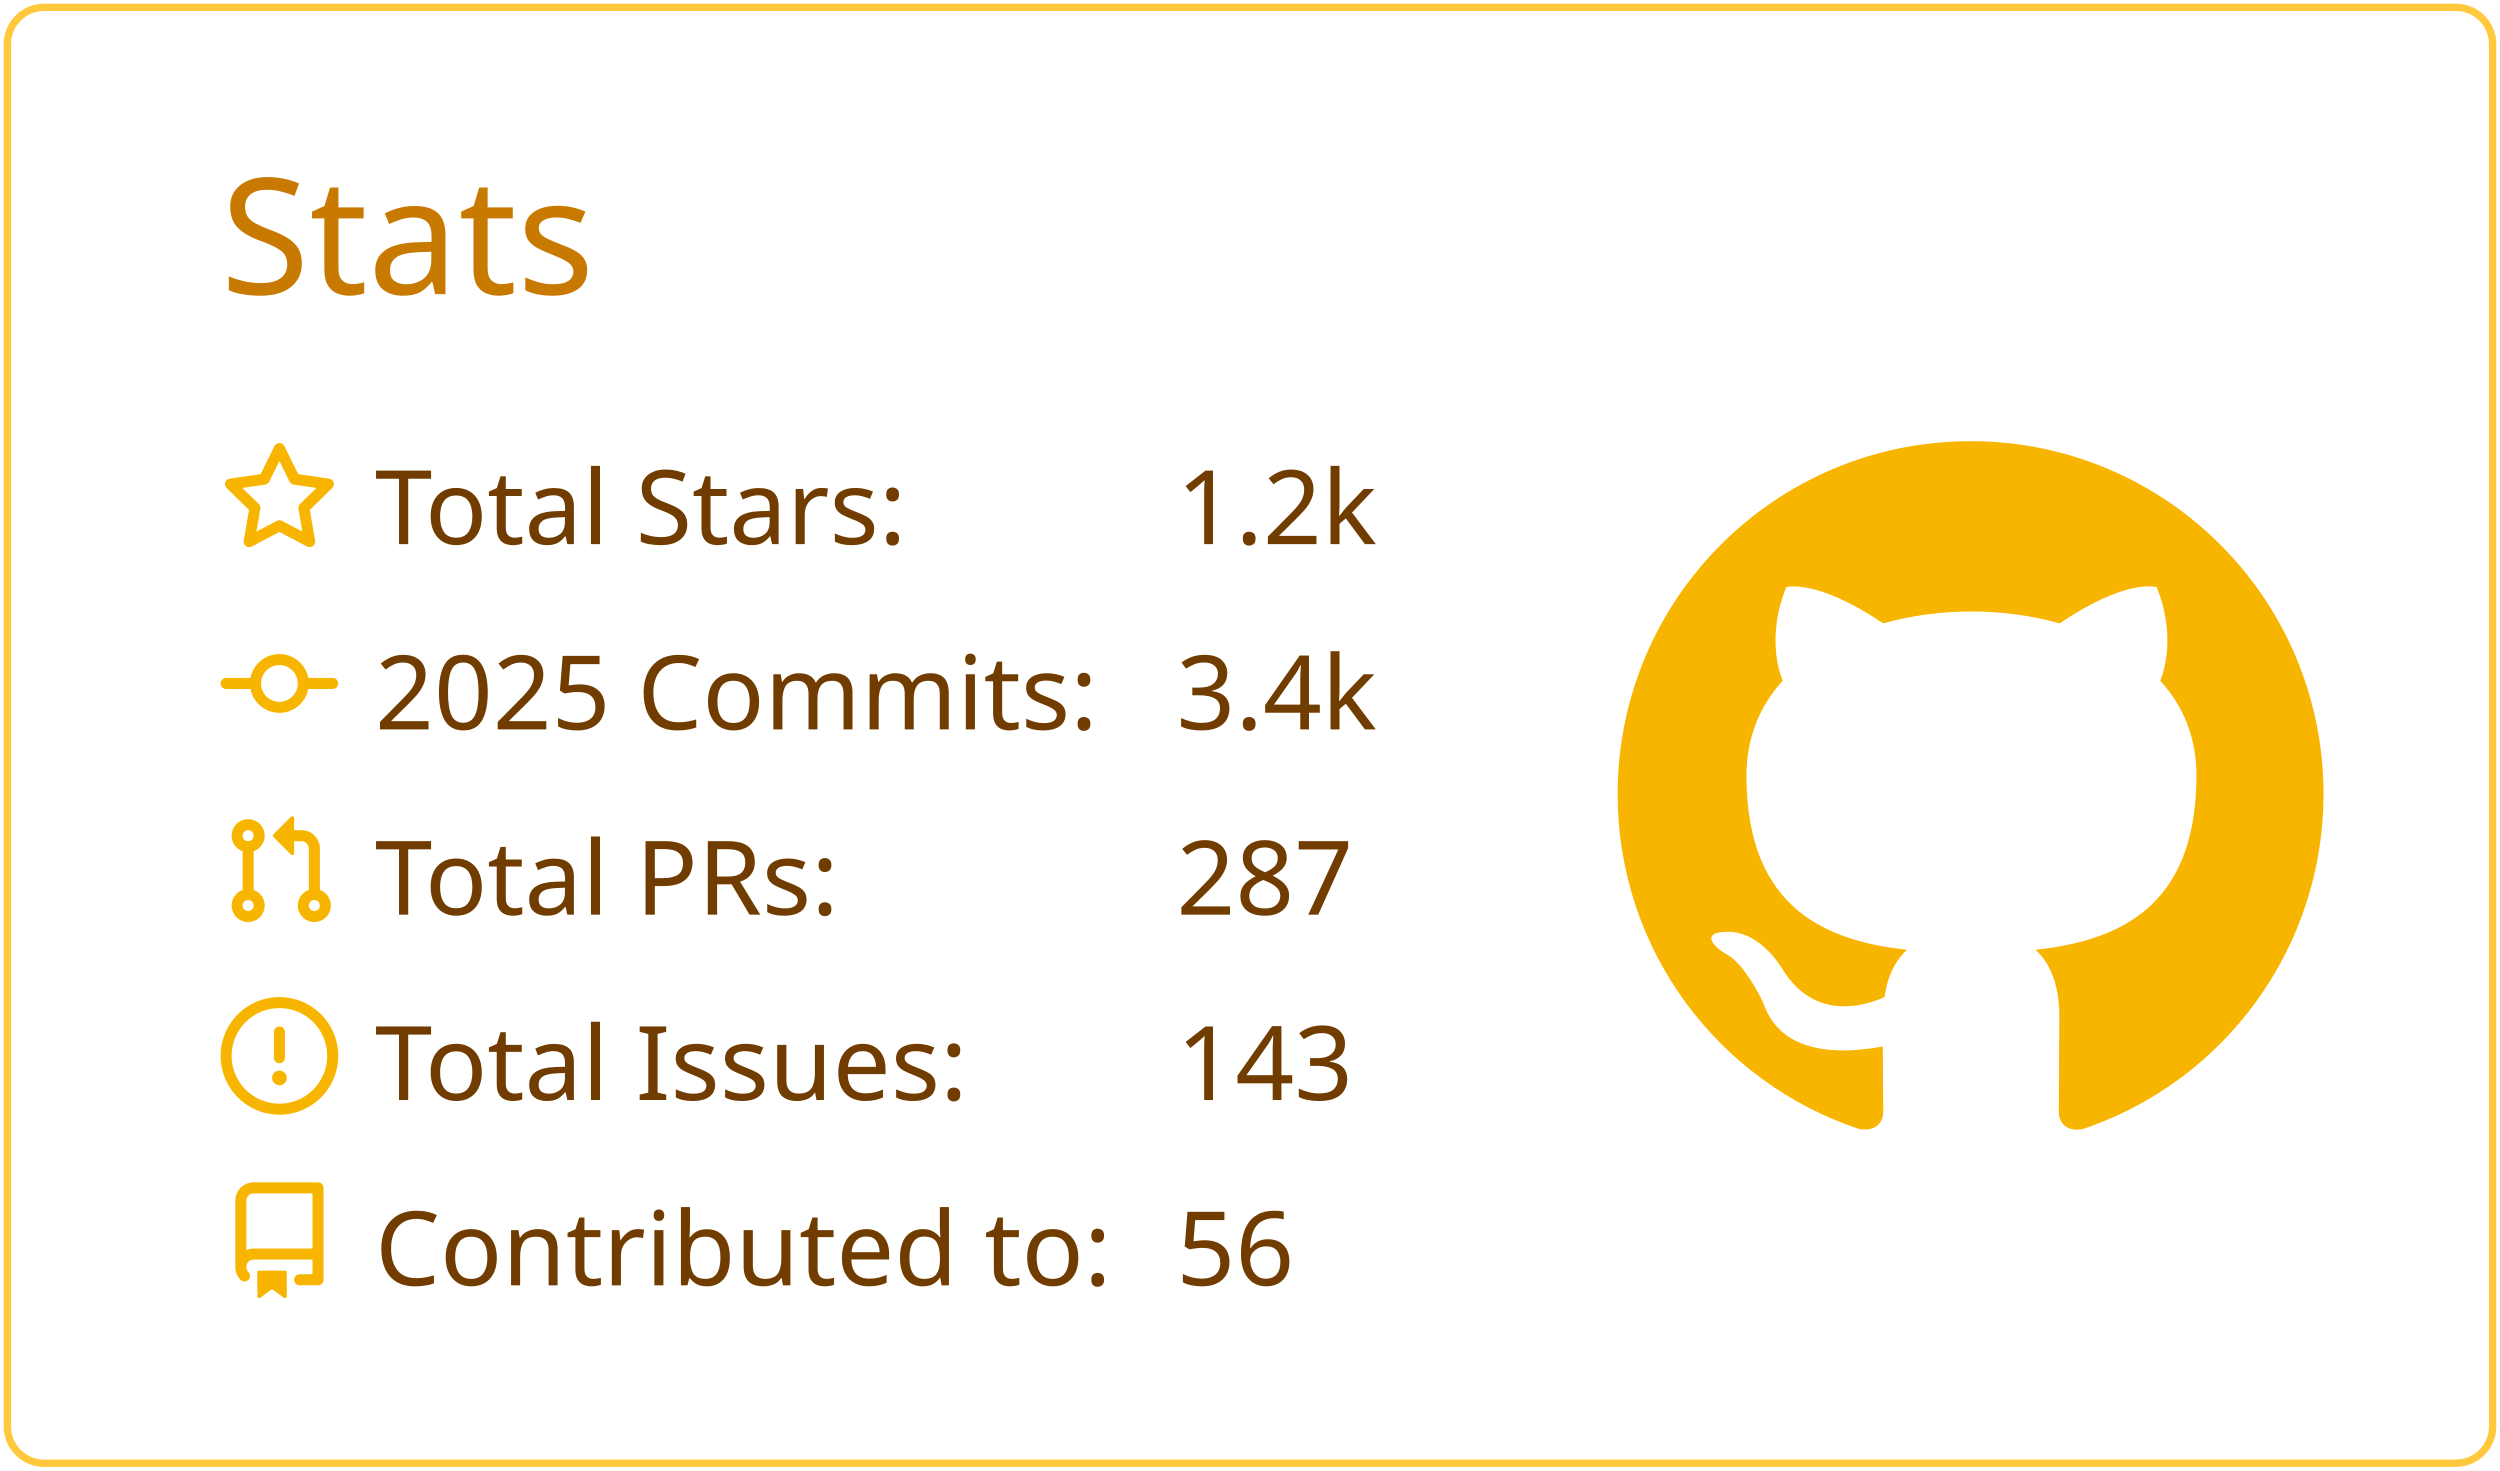
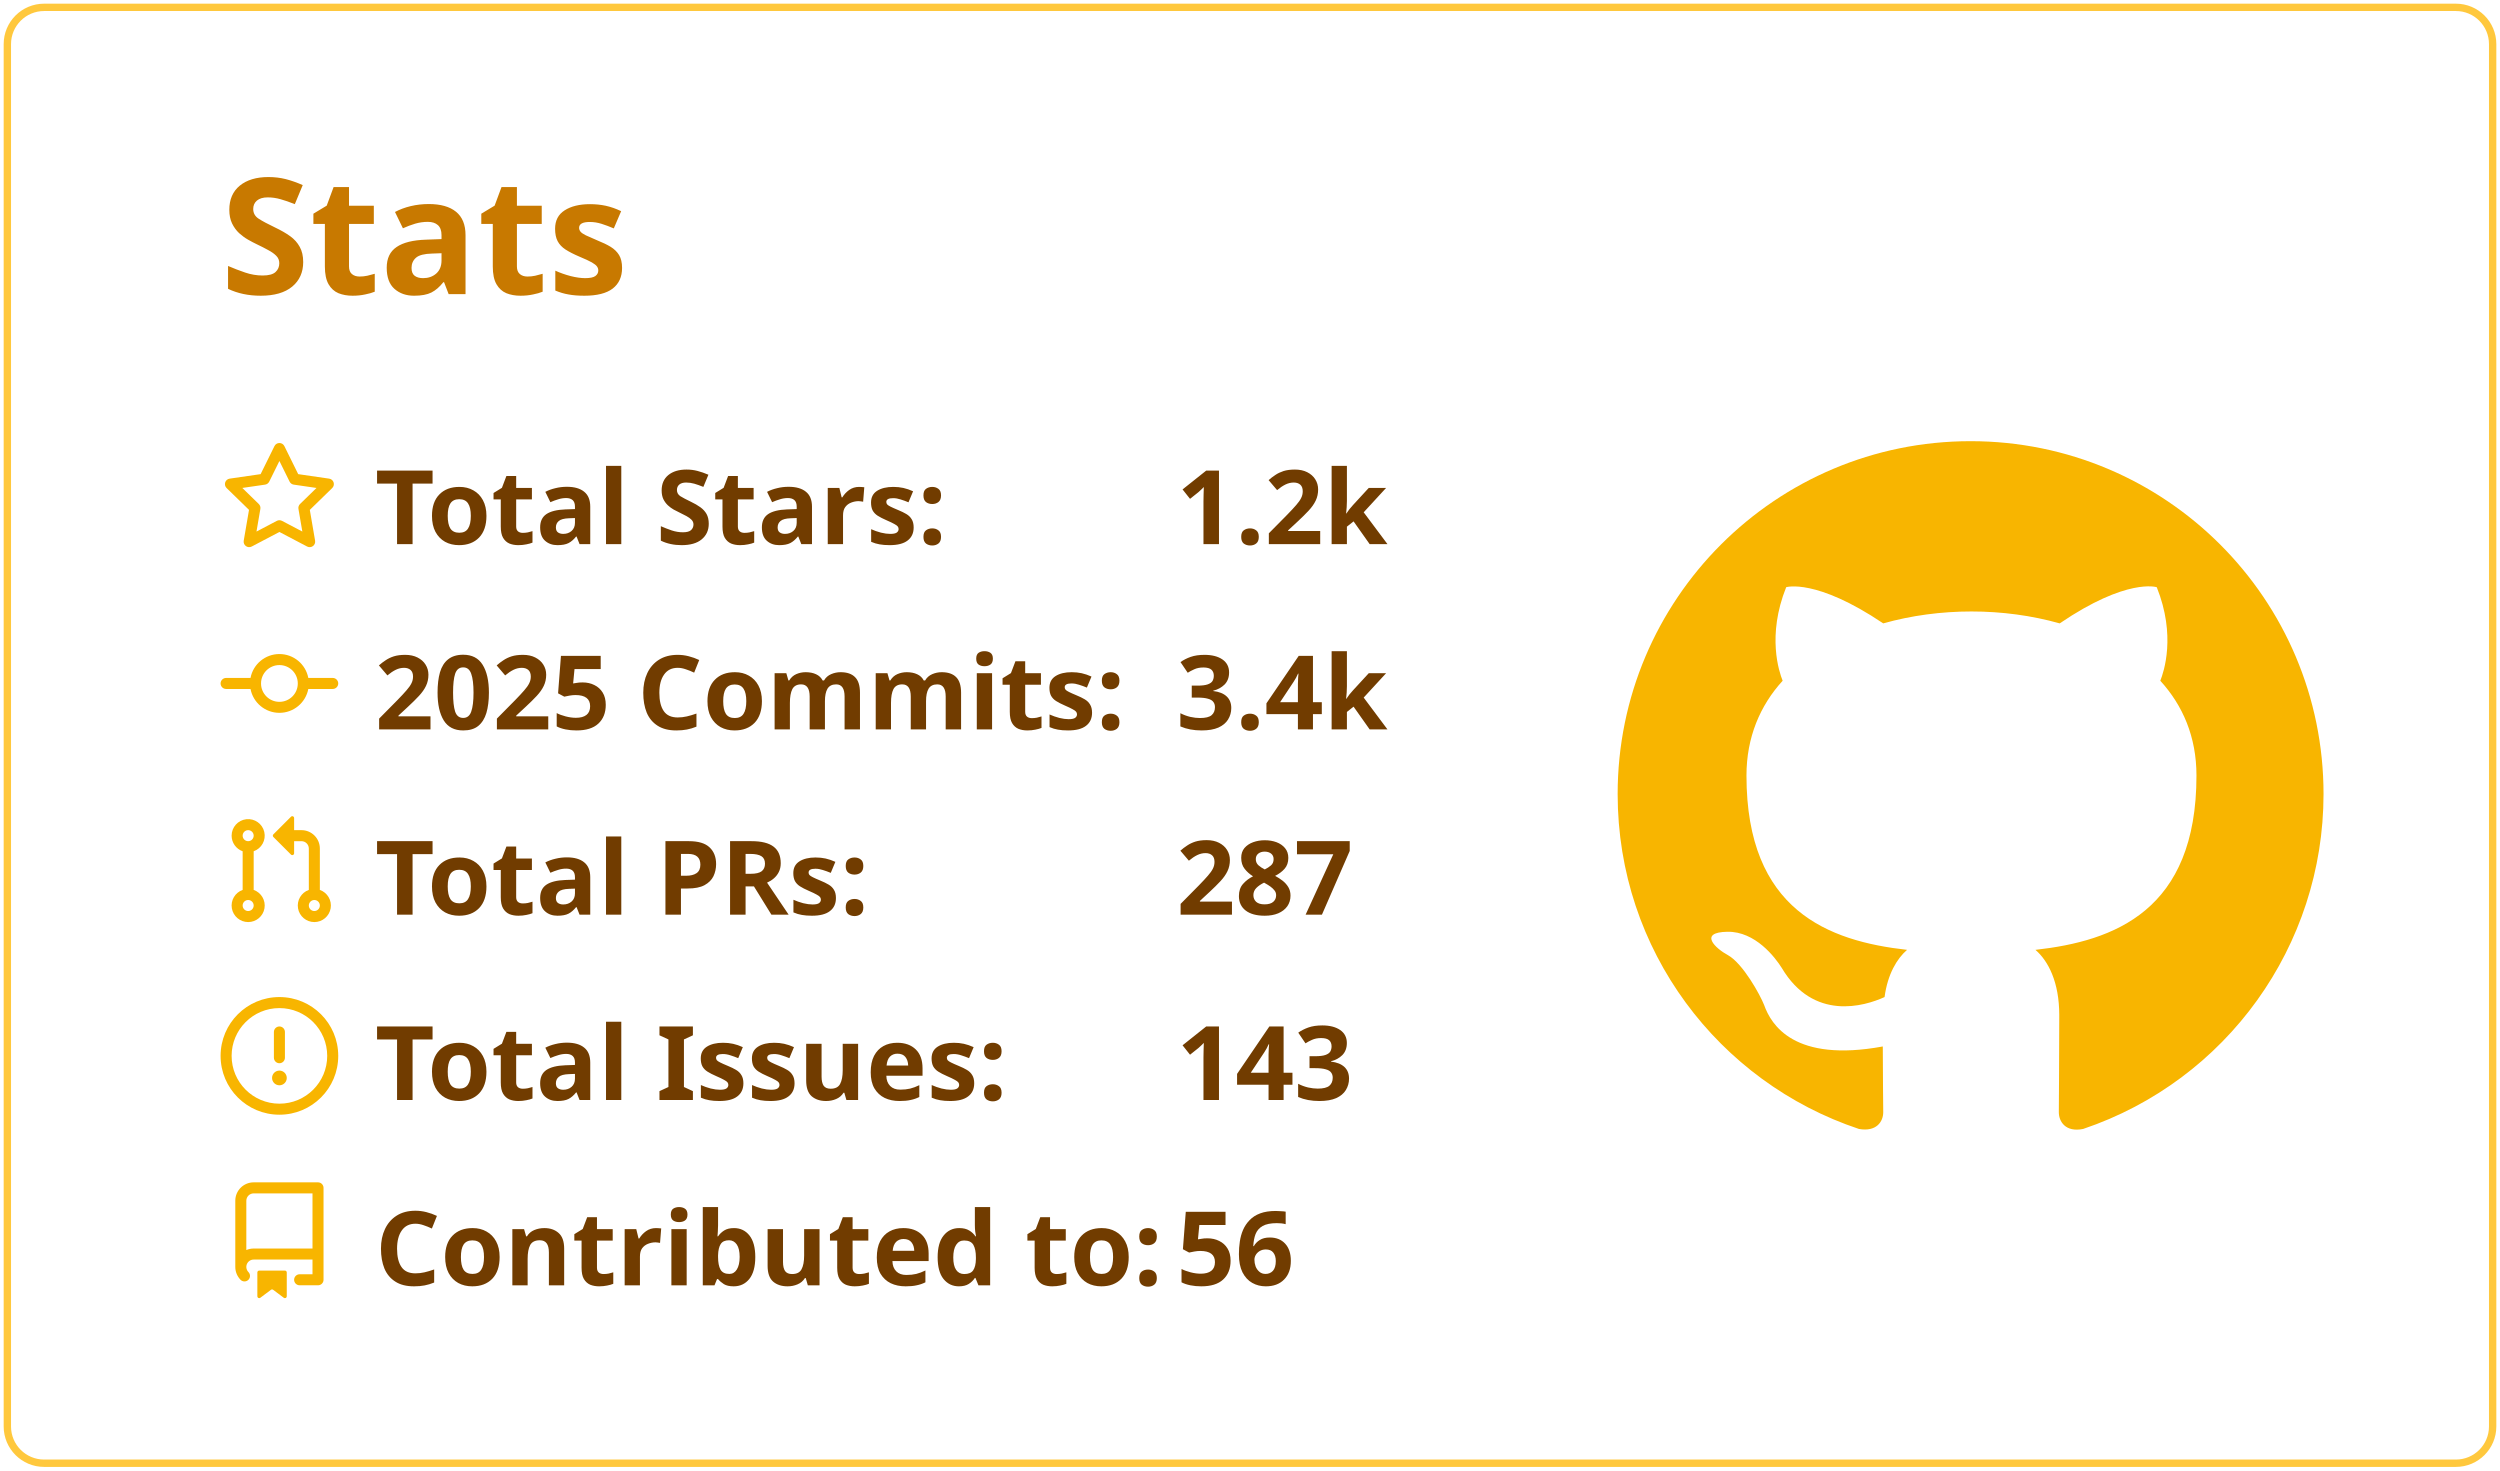
<svg xmlns="http://www.w3.org/2000/svg" width="340" height="200" viewBox="0 0 340 200">
  <style>
@keyframes gpsc-fade{from{opacity:0}to{opacity:1}}
@keyframes gpsc-rise{from{opacity:0;transform:translateY(16px)}to{opacity:1;transform:translateY(0)}}
@keyframes gpsc-grow{from{transform:scaleY(0)}to{transform:scaleY(1)}}
@keyframes gpsc-pop{from{opacity:0;transform:scale(.55)}to{opacity:1;transform:scale(1)}}
@keyframes gpsc-wipe{from{transform:translateX(calc(-1 * var(--gpsc-w,420px)))}to{transform:translateX(0)}}
@keyframes gpsc-tint{from{filter:sepia(.7) saturate(4) hue-rotate(-70deg)}to{filter:sepia(0) saturate(1) hue-rotate(0)}}
@keyframes gpsc-rgb{0%{filter:hue-rotate(0deg) saturate(1)}50%{filter:hue-rotate(180deg) saturate(1.7)}100%{filter:hue-rotate(360deg) saturate(1)}}.gpsc-item{animation:gpsc-fade 1.2s ease both calc(var(--gpsc-i,0) * 0.18s)}.arc{animation:gpsc-pop 1.2s ease both 1.35s;transform-box:fill-box;transform-origin:center}rect.bar{animation:gpsc-grow 1.5s cubic-bezier(.2,.7,.3,1) both 1.35s;transform-box:fill-box;transform-origin:center bottom}.gpsc-reveal{animation:gpsc-wipe 1.8s linear both 1.2s}@media (prefers-reduced-motion:reduce){.gpsc-root,.gpsc-root *,.gpsc-item,.gpsc-chart,rect.bar,.arc,.gpsc-reveal{animation:none!important}}</style>
  <style>* {
          font-family: 'Segoe UI', Ubuntu, "Helvetica Neue", Sans-Serif
+         }
+         text {
+           font-weight: 600
        }</style>
  <g class="gpsc-root">
    <rect x="1" y="1" rx="5" ry="5" height="99%" width="99.412%" stroke="#ffc83d" stroke-width="1" fill="#ffffff00" stroke-opacity="1" />
    <text x="30" y="40" class="gpsc-item" style="--gpsc-i: 0; font-size: 22px; fill: #c87900;">Stats</text>
    <g transform="translate(0,40)">
      <g transform="translate(30,20)">
        <g class="gpsc-item" style="--gpsc-i: 0;">
          <g transform="translate(0,0)" width="14" height="14" fill="#f8b500">
            <path fill-rule="evenodd" d="M8 .25a.75.75 0 01.673.418l1.882 3.815 4.21.612a.75.75 0 01.416 1.279l-3.046 2.97.719 4.192a.75.75 0 01-1.088.791L8 12.347l-3.766 1.98a.75.75 0 01-1.088-.79l.72-4.194L.818 6.374a.75.75 0 01.416-1.28l4.21-.611L7.327.668A.75.75 0 018 .25zm0 2.445L6.615 5.5a.75.75 0 01-.564.41l-3.097.45 2.24 2.184a.75.75 0 01.216.664l-.528 3.084 2.769-1.456a.75.75 0 01.698 0l2.77 1.456-.53-3.084a.75.75 0 01.216-.664l2.24-2.183-3.096-.45a.75.75 0 01-.564-.41L8 2.694v.001z" />
          </g>
        </g>
        <g class="gpsc-item" style="--gpsc-i: 1;">
          <g transform="translate(0,25.2)" width="14" height="14" fill="#f8b500">
            <path fill-rule="evenodd" d="M10.5 7.75a2.5 2.5 0 11-5 0 2.5 2.5 0 015 0zm1.43.75a4.002 4.002 0 01-7.86 0H.75a.75.75 0 110-1.5h3.32a4.001 4.001 0 017.86 0h3.32a.75.75 0 110 1.5h-3.32z" />
          </g>
        </g>
        <g class="gpsc-item" style="--gpsc-i: 2;">
          <g transform="translate(0,50.4)" width="14" height="14" fill="#f8b500">
            <path fill-rule="evenodd" d="M7.177 3.073L9.573.677A.25.25 0 0110 .854v4.792a.25.25 0 01-.427.177L7.177 3.427a.25.25 0 010-.354zM3.75 2.5a.75.75 0 100 1.5.75.75 0 000-1.5zm-2.25.75a2.25 2.25 0 113 2.122v5.256a2.251 2.251 0 11-1.5 0V5.372A2.25 2.25 0 011.5 3.25zM11 2.5h-1V4h1a1 1 0 011 1v5.628a2.251 2.251 0 101.5 0V5A2.5 2.5 0 0011 2.5zm1 10.25a.75.75 0 111.5 0 .75.75 0 01-1.5 0zM3.75 12a.75.75 0 100 1.5.75.75 0 000-1.5z" />
          </g>
        </g>
        <g class="gpsc-item" style="--gpsc-i: 3;">
          <g transform="translate(0,75.6)" width="14" height="14" fill="#f8b500">
            <path fill-rule="evenodd" d="M8 1.5a6.5 6.5 0 100 13 6.5 6.5 0 000-13zM0 8a8 8 0 1116 0A8 8 0 010 8zm9 3a1 1 0 11-2 0 1 1 0 012 0zm-.25-6.25a.75.75 0 00-1.5 0v3.5a.75.75 0 001.5 0v-3.5z" />
          </g>
        </g>
        <g class="gpsc-item" style="--gpsc-i: 4;">
          <g transform="translate(0,100.8)" width="14" height="14" fill="#f8b500">
            <path fill-rule="evenodd" d="M2 2.5A2.5 2.5 0 014.5 0h8.75a.75.75 0 01.75.75v12.5a.75.75 0 01-.75.75h-2.5a.75.75 0 110-1.5h1.75v-2h-8a1 1 0 00-.714 1.7.75.75 0 01-1.072 1.05A2.495 2.495 0 012 11.5v-9zm10.5-1V9h-8c-.356 0-.694.074-1 .208V2.5a1 1 0 011-1h8zM5 12.25v3.25a.25.25 0 00.4.2l1.45-1.087a.25.25 0 01.3 0L8.6 15.7a.25.25 0 00.4-.2v-3.25a.25.25 0 00-.25-.25h-3.5a.25.25 0 00-.25.25z" />
          </g>
        </g>
        <text x="21" y="14" class="gpsc-item" style="--gpsc-i: 0; fill: #713c00; font-size: 14px;">Total Stars:</text>
        <text x="21" y="39.2" class="gpsc-item" style="--gpsc-i: 1; fill: #713c00; font-size: 14px;">2025 Commits:</text>
        <text x="21" y="64.4" class="gpsc-item" style="--gpsc-i: 2; fill: #713c00; font-size: 14px;">Total PRs:</text>
        <text x="21" y="89.6" class="gpsc-item" style="--gpsc-i: 3; fill: #713c00; font-size: 14px;">Total Issues:</text>
        <text x="21" y="114.8" class="gpsc-item" style="--gpsc-i: 4; fill: #713c00; font-size: 14px;">Contributed to:</text>
        <text x="130" y="14" class="gpsc-item" style="--gpsc-i: 0; fill: #713c00; font-size: 14px;">1.2k</text>
        <text x="130" y="39.2" class="gpsc-item" style="--gpsc-i: 1; fill: #713c00; font-size: 14px;">3.4k</text>
        <text x="130" y="64.4" class="gpsc-item" style="--gpsc-i: 2; fill: #713c00; font-size: 14px;">287</text>
        <text x="130" y="89.6" class="gpsc-item" style="--gpsc-i: 3; fill: #713c00; font-size: 14px;">143</text>
        <text x="130" y="114.8" class="gpsc-item" style="--gpsc-i: 4; fill: #713c00; font-size: 14px;">56</text>
      </g>
      <g transform="translate(220,20)">
        <g transform="scale(6)" style="fill: #f8b500;">
          <path fill-rule="evenodd" d="M8 0C3.58 0 0 3.58 0 8c0 3.54 2.29 6.53 5.47 7.59.4.07.55-.17.55-.38 0-.19-.01-.82-.01-1.49-2.01.37-2.53-.49-2.69-.94-.09-.23-.48-.94-.82-1.13-.28-.15-.68-.52-.01-.53.63-.01 1.08.58 1.23.82.72 1.21 1.87.87 2.33.66.07-.52.28-.87.51-1.07-1.78-.2-3.64-.89-3.64-3.95 0-.87.31-1.59.82-2.15-.08-.2-.36-1.02.08-2.12 0 0 .67-.21 2.2.82.64-.18 1.32-.27 2-.27.68 0 1.36.09 2 .27 1.53-1.04 2.2-.82 2.2-.82.44 1.1.16 1.92.08 2.12.51.56.82 1.27.82 2.15 0 3.07-1.87 3.75-3.65 3.95.29.25.54.73.54 1.48 0 1.07-.01 1.93-.01 2.2 0 .21.15.46.55.38A8.013 8.013 0 0016 8c0-4.42-3.58-8-8-8z" />
        </g>
      </g>
    </g>
  </g>
</svg>
